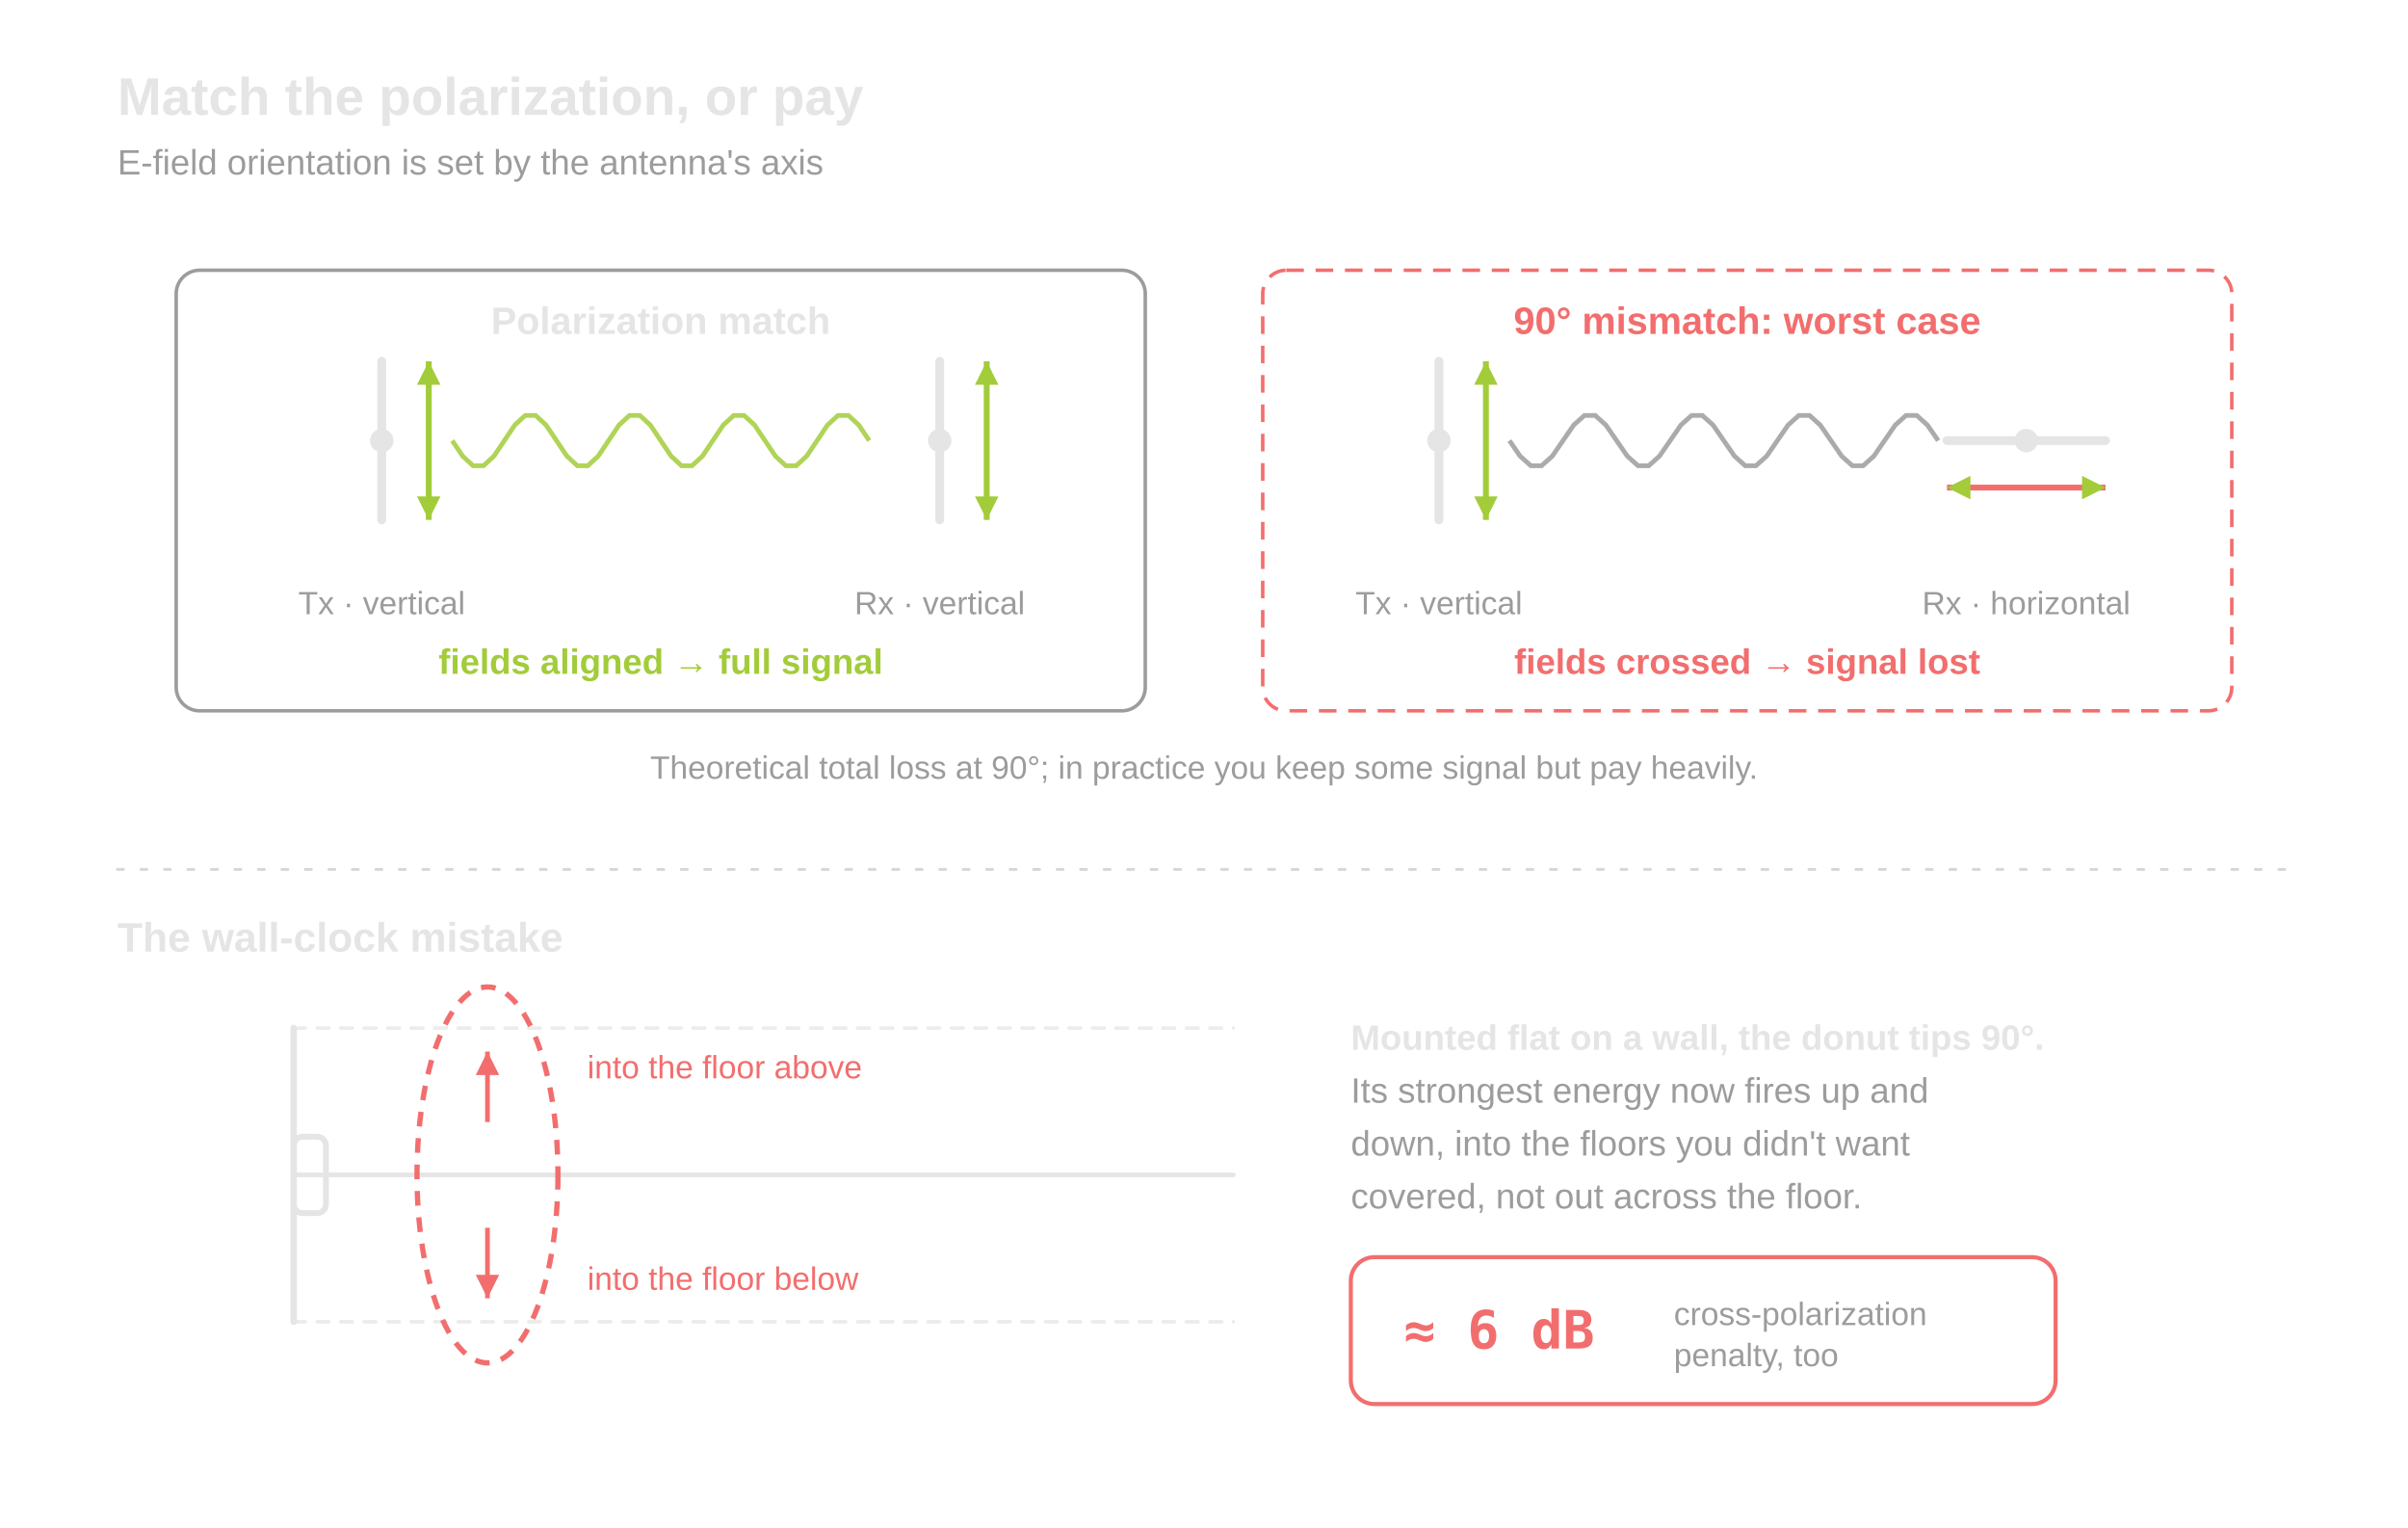
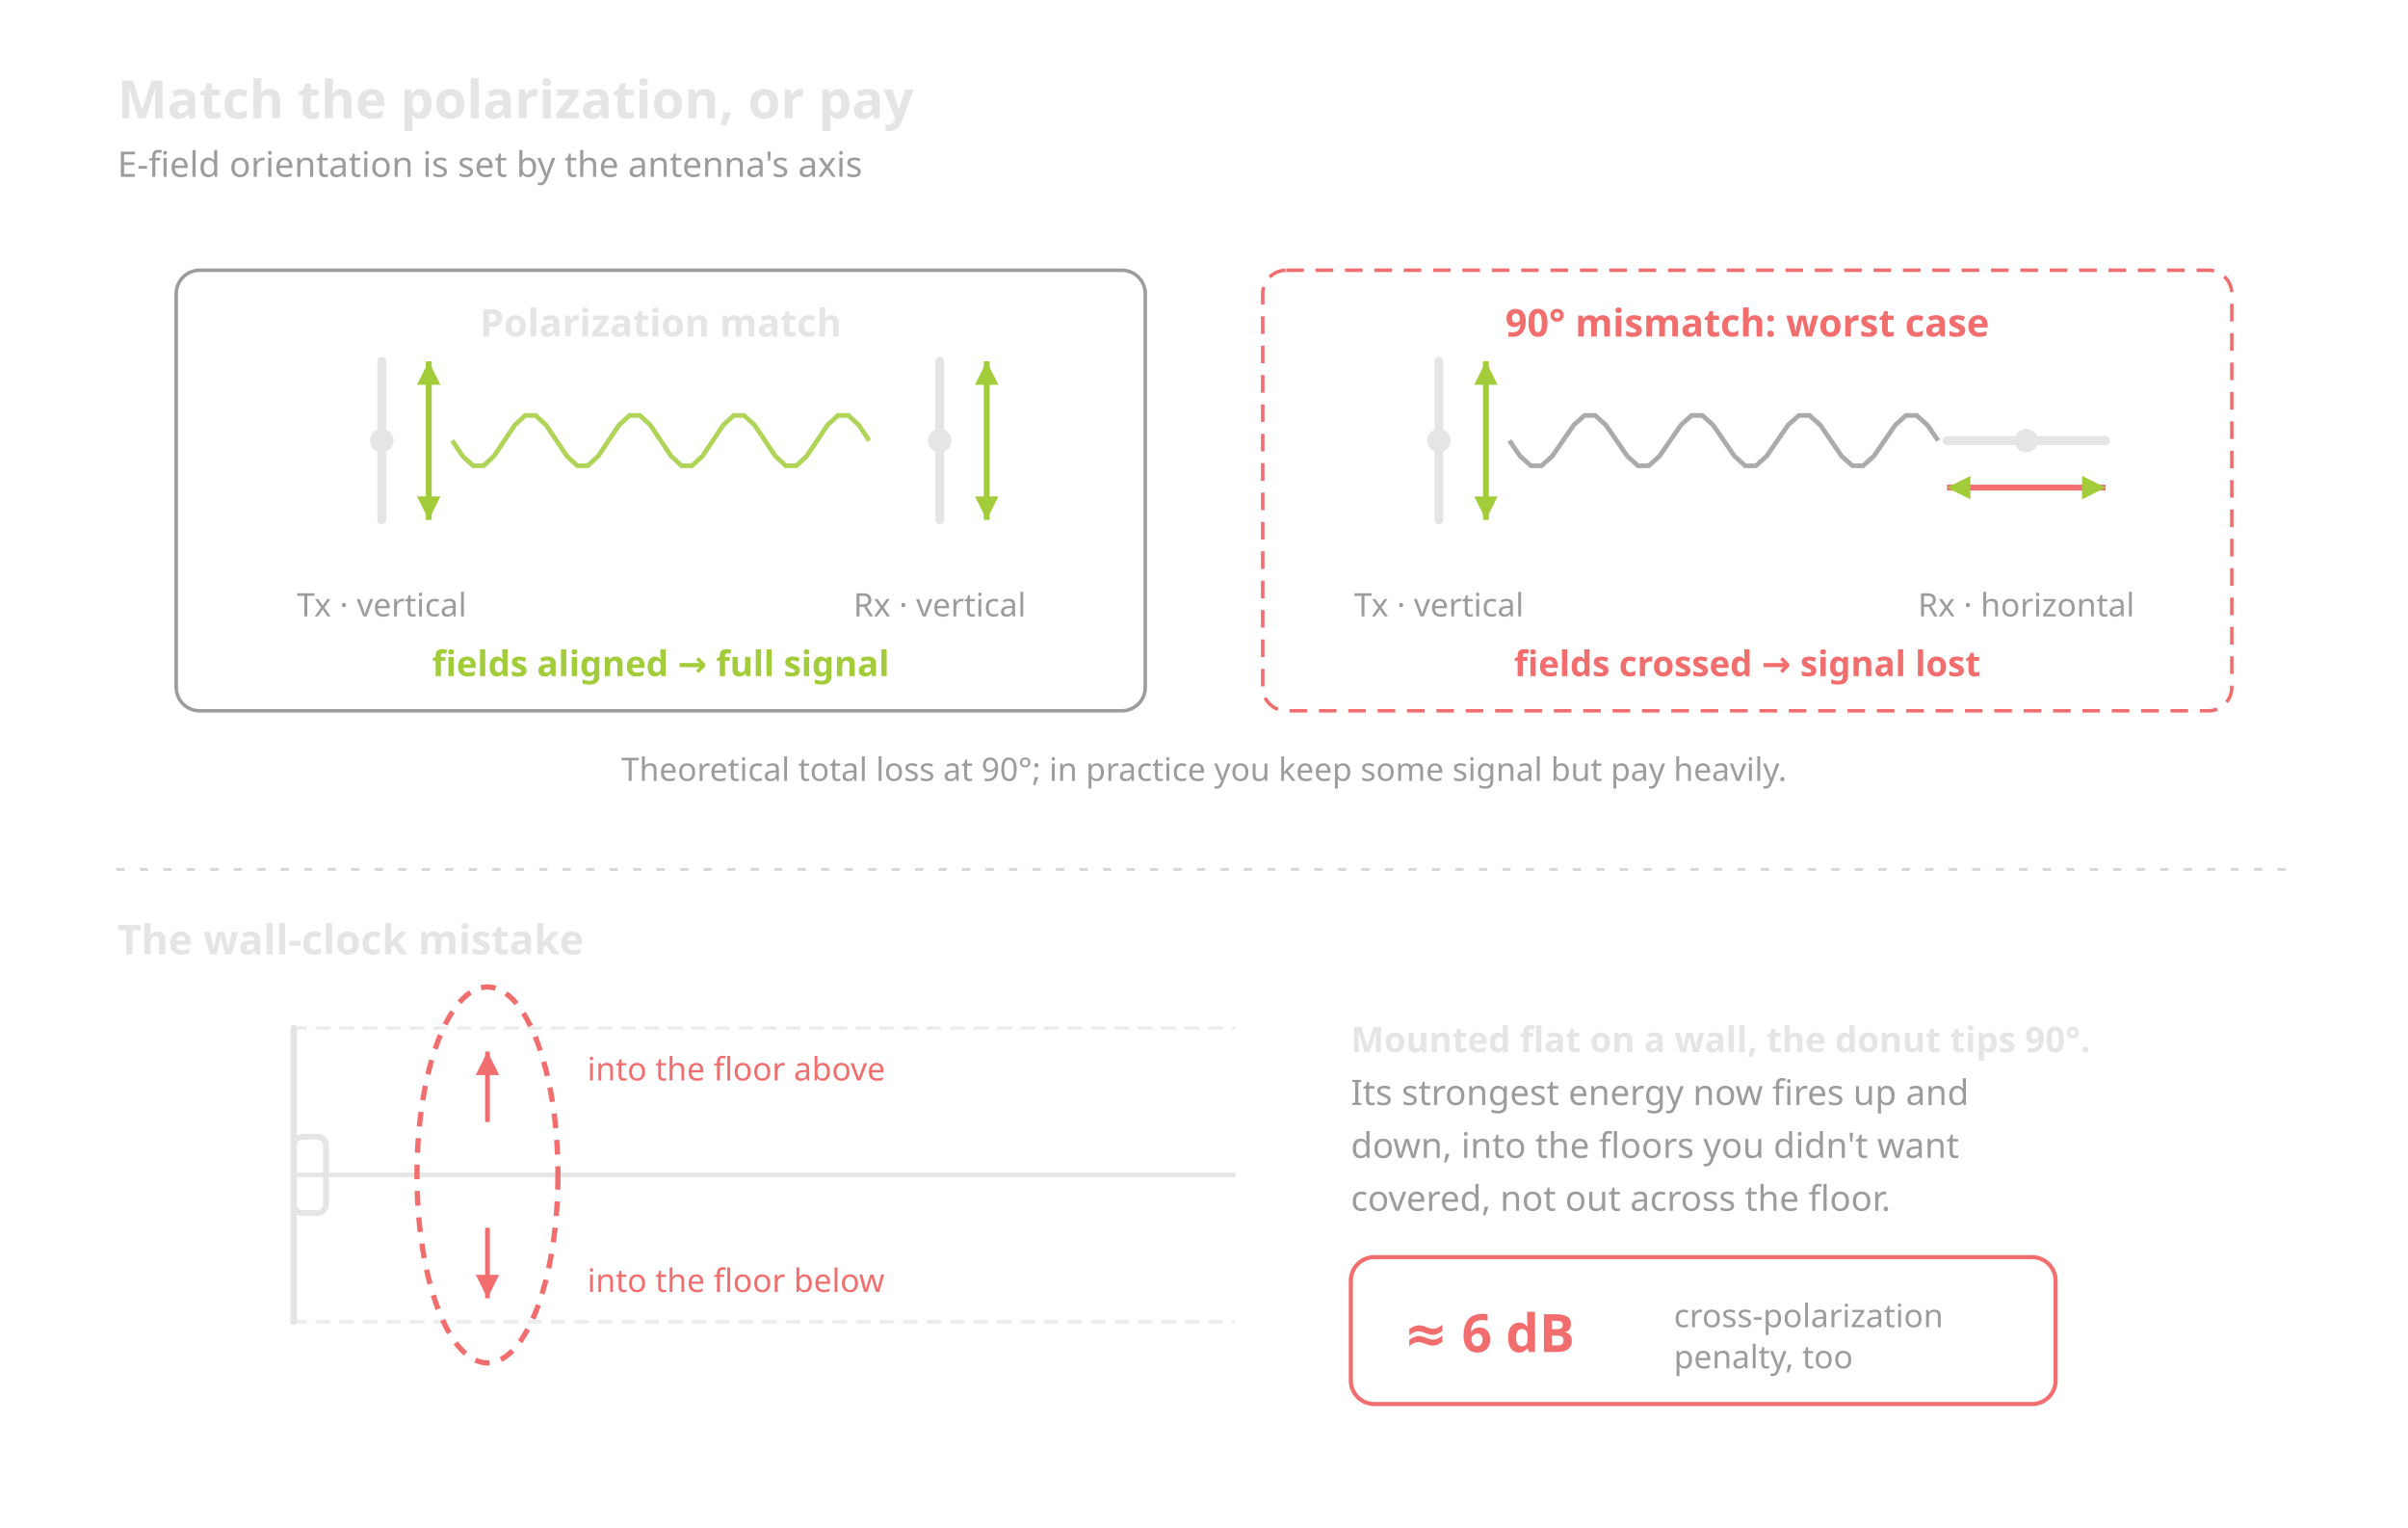
<svg xmlns="http://www.w3.org/2000/svg" viewBox="0 0 820 520" width="820" height="520" role="img" aria-label="Polarization: matched vertical-to-vertical antennas pass full signal; a 90-degree mismatch (vertical to horizontal) is the worst case with crossed fields; and a wall-clock-mounted AP tips the donut so its strongest energy fires into the floors above and below with a roughly 6 dB cross-polarization penalty">
  <defs>
  </defs>
-   <text x="40" y="34" font-family="'IBM Plex Sans','Helvetica Neue',Arial,sans-serif" font-size="18" fill="#E5E5E5" text-anchor="start" font-weight="700" letter-spacing="0" dominant-baseline="middle">Match the polarization, or pay</text>
-   <text x="40" y="56" font-family="'IBM Plex Sans','Helvetica Neue',Arial,sans-serif" font-size="12" fill="#9C9C9C" text-anchor="start" font-weight="400" letter-spacing="0" dominant-baseline="middle">E-field orientation is set by the antenna's axis</text>
+   <text x="40" y="40.3" font-family="IBM Plex Sans" font-size="18" fill="#E5E5E5" text-anchor="start" font-weight="700" letter-spacing="0">Match the polarization, or pay</text>
+   <text x="40" y="60.2" font-family="IBM Plex Sans" font-size="12" fill="#9C9C9C" text-anchor="start" font-weight="400" letter-spacing="0">E-field orientation is set by the antenna's axis</text>
  <rect x="60" y="92" width="330" height="150" rx="8" stroke="#9C9C9C" stroke-width="1.2" fill="none" />
-   <text x="225" y="110" font-family="'IBM Plex Sans','Helvetica Neue',Arial,sans-serif" font-size="13" fill="#E5E5E5" text-anchor="middle" font-weight="600" letter-spacing="0" dominant-baseline="middle">Polarization match</text>
+   <text x="225" y="114.55" font-family="IBM Plex Sans" font-size="13" fill="#E5E5E5" text-anchor="middle" font-weight="600" letter-spacing="0">Polarization match</text>
  <line x1="130" y1="177" x2="130" y2="123" stroke="#E5E5E5" stroke-width="3" stroke-linecap="round" opacity="1" />
  <circle cx="130" cy="150" r="3" stroke="#E5E5E5" stroke-width="2" fill="#E5E5E5" opacity="1" />
  <line x1="146" y1="177" x2="146" y2="123" stroke="#A2CC3A" stroke-width="2" />
  <line x1="320" y1="177" x2="320" y2="123" stroke="#E5E5E5" stroke-width="3" stroke-linecap="round" opacity="1" />
  <circle cx="320" cy="150" r="3" stroke="#E5E5E5" stroke-width="2" fill="#E5E5E5" opacity="1" />
  <line x1="336" y1="177" x2="336" y2="123" stroke="#A2CC3A" stroke-width="2" />
  <path d="M154 150 L154 150 L157.55 155.29 L161.1 158.56 L164.65 158.56 L168.2 155.29 L171.75 150 L175.3 144.71 L178.85 141.44 L182.4 141.44 L185.95 144.71 L189.5 150 L193.05 155.29 L196.6 158.56 L200.15 158.56 L203.7 155.29 L207.25 150 L210.8 144.71 L214.35 141.44 L217.9 141.44 L221.45 144.71 L225 150 L228.55 155.29 L232.1 158.56 L235.65 158.56 L239.2 155.29 L242.75 150 L246.3 144.71 L249.85 141.44 L253.4 141.44 L256.95 144.71 L260.5 150 L264.05 155.29 L267.6 158.56 L271.15 158.56 L274.7 155.29 L278.25 150 L281.8 144.71 L285.35 141.44 L288.9 141.44 L292.45 144.71 L296 150" stroke="#A2CC3A" stroke-width="1.6" fill="none" opacity="0.85" />
-   <text x="130" y="206" font-family="'IBM Plex Sans','Helvetica Neue',Arial,sans-serif" font-size="11" fill="#9C9C9C" text-anchor="middle" font-weight="400" letter-spacing="0" dominant-baseline="middle">Tx · vertical</text>
-   <text x="320" y="206" font-family="'IBM Plex Sans','Helvetica Neue',Arial,sans-serif" font-size="11" fill="#9C9C9C" text-anchor="middle" font-weight="400" letter-spacing="0" dominant-baseline="middle">Rx · vertical</text>
-   <text x="225" y="226" font-family="'IBM Plex Sans','Helvetica Neue',Arial,sans-serif" font-size="12" fill="#A2CC3A" text-anchor="middle" font-weight="600" letter-spacing="0" dominant-baseline="middle">fields aligned → full signal</text>
+   <text x="130" y="209.85" font-family="IBM Plex Sans" font-size="11" fill="#9C9C9C" text-anchor="middle" font-weight="400" letter-spacing="0">Tx · vertical</text>
+   <text x="320" y="209.85" font-family="IBM Plex Sans" font-size="11" fill="#9C9C9C" text-anchor="middle" font-weight="400" letter-spacing="0">Rx · vertical</text>
+   <text x="225" y="230.2" font-family="IBM Plex Sans" font-size="12" fill="#A2CC3A" text-anchor="middle" font-weight="600" letter-spacing="0">fields aligned → full signal</text>
  <rect x="430" y="92" width="330" height="150" rx="8" stroke="#F26E6E" stroke-width="1.2" fill="none" stroke-dasharray="6 4" />
-   <text x="595" y="110" font-family="'IBM Plex Sans','Helvetica Neue',Arial,sans-serif" font-size="13" fill="#F26E6E" text-anchor="middle" font-weight="600" letter-spacing="0" dominant-baseline="middle">90° mismatch: worst case</text>
+   <text x="595" y="114.55" font-family="IBM Plex Sans" font-size="13" fill="#F26E6E" text-anchor="middle" font-weight="600" letter-spacing="0">90° mismatch: worst case</text>
  <line x1="490" y1="177" x2="490" y2="123" stroke="#E5E5E5" stroke-width="3" stroke-linecap="round" opacity="1" />
  <circle cx="490" cy="150" r="3" stroke="#E5E5E5" stroke-width="2" fill="#E5E5E5" opacity="1" />
  <line x1="506" y1="177" x2="506" y2="123" stroke="#A2CC3A" stroke-width="2" />
  <line x1="663" y1="150" x2="717" y2="150" stroke="#E5E5E5" stroke-width="3" stroke-linecap="round" opacity="1" />
  <circle cx="690" cy="150" r="3" stroke="#E5E5E5" stroke-width="2" fill="#E5E5E5" opacity="1" />
  <line x1="663" y1="166" x2="717" y2="166" stroke="#F26E6E" stroke-width="2" />
  <path d="M514 150 L514 150 L517.65 155.29 L521.3 158.56 L524.95 158.56 L528.6 155.29 L532.25 150 L535.9 144.71 L539.55 141.44 L543.2 141.44 L546.85 144.71 L550.5 150 L554.15 155.29 L557.8 158.56 L561.45 158.56 L565.1 155.29 L568.75 150 L572.4 144.71 L576.05 141.44 L579.7 141.44 L583.35 144.71 L587 150 L590.65 155.29 L594.3 158.56 L597.95 158.56 L601.6 155.29 L605.25 150 L608.9 144.71 L612.55 141.44 L616.2 141.44 L619.85 144.71 L623.5 150 L627.15 155.29 L630.8 158.56 L634.45 158.56 L638.1 155.29 L641.75 150 L645.4 144.71 L649.05 141.44 L652.7 141.44 L656.35 144.71 L660 150" stroke="#9C9C9C" stroke-width="1.6" fill="none" opacity="0.85" />
-   <text x="490" y="206" font-family="'IBM Plex Sans','Helvetica Neue',Arial,sans-serif" font-size="11" fill="#9C9C9C" text-anchor="middle" font-weight="400" letter-spacing="0" dominant-baseline="middle">Tx · vertical</text>
-   <text x="690" y="206" font-family="'IBM Plex Sans','Helvetica Neue',Arial,sans-serif" font-size="11" fill="#9C9C9C" text-anchor="middle" font-weight="400" letter-spacing="0" dominant-baseline="middle">Rx · horizontal</text>
-   <text x="595" y="226" font-family="'IBM Plex Sans','Helvetica Neue',Arial,sans-serif" font-size="12" fill="#F26E6E" text-anchor="middle" font-weight="600" letter-spacing="0" dominant-baseline="middle">fields crossed → signal lost</text>
-   <text x="410" y="262" font-family="'IBM Plex Sans','Helvetica Neue',Arial,sans-serif" font-size="11" fill="#9C9C9C" text-anchor="middle" font-weight="400" letter-spacing="0" dominant-baseline="middle">Theoretical total loss at 90°; in practice you keep some signal but pay heavily.</text>
+   <text x="490" y="209.85" font-family="IBM Plex Sans" font-size="11" fill="#9C9C9C" text-anchor="middle" font-weight="400" letter-spacing="0">Tx · vertical</text>
+   <text x="690" y="209.85" font-family="IBM Plex Sans" font-size="11" fill="#9C9C9C" text-anchor="middle" font-weight="400" letter-spacing="0">Rx · horizontal</text>
+   <text x="595" y="230.2" font-family="IBM Plex Sans" font-size="12" fill="#F26E6E" text-anchor="middle" font-weight="600" letter-spacing="0">fields crossed → signal lost</text>
+   <text x="410" y="265.85" font-family="IBM Plex Sans" font-size="11" fill="#9C9C9C" text-anchor="middle" font-weight="400" letter-spacing="0">Theoretical total loss at 90°; in practice you keep some signal but pay heavily.</text>
  <line x1="40" y1="296" x2="780" y2="296" stroke="#9C9C9C" stroke-width="1" stroke-linecap="round" stroke-dasharray="2 6" opacity="0.4" />
-   <text x="40" y="320" font-family="'IBM Plex Sans','Helvetica Neue',Arial,sans-serif" font-size="14" fill="#E5E5E5" text-anchor="start" font-weight="700" letter-spacing="0" dominant-baseline="middle">The wall-clock mistake</text>
+   <text x="40" y="324.9" font-family="IBM Plex Sans" font-size="14" fill="#E5E5E5" text-anchor="start" font-weight="700" letter-spacing="0">The wall-clock mistake</text>
  <line x1="100" y1="350" x2="420" y2="350" stroke="#E5E5E5" stroke-width="1.2" stroke-linecap="round" stroke-dasharray="4 4" opacity="0.75" />
  <line x1="100" y1="400" x2="420" y2="400" stroke="#E5E5E5" stroke-width="1.6" stroke-linecap="round" opacity="0.95" />
  <line x1="100" y1="450" x2="420" y2="450" stroke="#E5E5E5" stroke-width="1.2" stroke-linecap="round" stroke-dasharray="4 4" opacity="0.75" />
  <line x1="100" y1="350" x2="100" y2="450" stroke="#E5E5E5" stroke-width="2.2" stroke-linecap="round" opacity="1" />
  <rect x="100" y="387" width="11" height="26" rx="3" stroke="#E5E5E5" stroke-width="2" fill="none" />
  <ellipse cx="166" cy="400" rx="24" ry="64" stroke="#F26E6E" stroke-width="1.8" fill="none" stroke-dasharray="5 4" />
  <line x1="166" y1="382" x2="166" y2="358" stroke="#F26E6E" stroke-width="1.6" />
  <line x1="166" y1="418" x2="166" y2="442" stroke="#F26E6E" stroke-width="1.6" />
-   <text x="200" y="364" font-family="'IBM Plex Sans','Helvetica Neue',Arial,sans-serif" font-size="11" fill="#F26E6E" text-anchor="start" font-weight="400" letter-spacing="0" dominant-baseline="middle">into the floor above</text>
-   <text x="200" y="436" font-family="'IBM Plex Sans','Helvetica Neue',Arial,sans-serif" font-size="11" fill="#F26E6E" text-anchor="start" font-weight="400" letter-spacing="0" dominant-baseline="middle">into the floor below</text>
-   <text x="460" y="354" font-family="'IBM Plex Sans','Helvetica Neue',Arial,sans-serif" font-size="12" fill="#E5E5E5" text-anchor="start" font-weight="600" letter-spacing="0" dominant-baseline="middle">Mounted flat on a wall, the donut tips 90°.</text>
-   <text x="460" y="372" font-family="'IBM Plex Sans','Helvetica Neue',Arial,sans-serif" font-size="12" fill="#9C9C9C" text-anchor="start" font-weight="400" letter-spacing="0" dominant-baseline="middle">Its strongest energy now fires up and</text>
-   <text x="460" y="390" font-family="'IBM Plex Sans','Helvetica Neue',Arial,sans-serif" font-size="12" fill="#9C9C9C" text-anchor="start" font-weight="400" letter-spacing="0" dominant-baseline="middle">down, into the floors you didn't want</text>
-   <text x="460" y="408" font-family="'IBM Plex Sans','Helvetica Neue',Arial,sans-serif" font-size="12" fill="#9C9C9C" text-anchor="start" font-weight="400" letter-spacing="0" dominant-baseline="middle">covered, not out across the floor.</text>
+   <text x="200" y="367.85" font-family="IBM Plex Sans" font-size="11" fill="#F26E6E" text-anchor="start" font-weight="400" letter-spacing="0">into the floor above</text>
+   <text x="200" y="439.85" font-family="IBM Plex Sans" font-size="11" fill="#F26E6E" text-anchor="start" font-weight="400" letter-spacing="0">into the floor below</text>
+   <text x="460" y="358.2" font-family="IBM Plex Sans" font-size="12" fill="#E5E5E5" text-anchor="start" font-weight="600" letter-spacing="0">Mounted flat on a wall, the donut tips 90°.</text>
+   <text x="460" y="376.2" font-family="IBM Plex Sans" font-size="12" fill="#9C9C9C" text-anchor="start" font-weight="400" letter-spacing="0">Its strongest energy now fires up and</text>
+   <text x="460" y="394.2" font-family="IBM Plex Sans" font-size="12" fill="#9C9C9C" text-anchor="start" font-weight="400" letter-spacing="0">down, into the floors you didn't want</text>
+   <text x="460" y="412.2" font-family="IBM Plex Sans" font-size="12" fill="#9C9C9C" text-anchor="start" font-weight="400" letter-spacing="0">covered, not out across the floor.</text>
  <rect x="460" y="428" width="240" height="50" rx="8" stroke="#F26E6E" stroke-width="1.4" fill="none" />
-   <text x="478" y="454" font-family="'DM Mono','IBM Plex Mono',ui-monospace,monospace" font-size="18" fill="#F26E6E" text-anchor="start" font-weight="700" letter-spacing="0" dominant-baseline="middle">≈ 6 dB</text>
-   <text x="570" y="448" font-family="'IBM Plex Sans','Helvetica Neue',Arial,sans-serif" font-size="11" fill="#9C9C9C" text-anchor="start" font-weight="400" letter-spacing="0" dominant-baseline="middle">cross-polarization</text>
-   <text x="570" y="462" font-family="'IBM Plex Sans','Helvetica Neue',Arial,sans-serif" font-size="11" fill="#9C9C9C" text-anchor="start" font-weight="400" letter-spacing="0" dominant-baseline="middle">penalty, too</text>
+   <text x="478" y="460.3" font-family="DM Mono" font-size="18" fill="#F26E6E" text-anchor="start" font-weight="700" letter-spacing="0">≈ 6 dB</text>
+   <text x="570" y="451.85" font-family="IBM Plex Sans" font-size="11" fill="#9C9C9C" text-anchor="start" font-weight="400" letter-spacing="0">cross-polarization</text>
+   <text x="570" y="465.85" font-family="IBM Plex Sans" font-size="11" fill="#9C9C9C" text-anchor="start" font-weight="400" letter-spacing="0">penalty, too</text>
  <path d="M146.00 123.00 L150.00 131.00 L142.00 131.00 Z" fill="#A2CC3A" />
  <path d="M146.00 177.00 L142.00 169.00 L150.00 169.00 Z" fill="#A2CC3A" />
  <path d="M336.00 123.00 L340.00 131.00 L332.00 131.00 Z" fill="#A2CC3A" />
  <path d="M336.00 177.00 L332.00 169.00 L340.00 169.00 Z" fill="#A2CC3A" />
  <path d="M506.00 123.00 L510.00 131.00 L502.00 131.00 Z" fill="#A2CC3A" />
  <path d="M506.00 177.00 L502.00 169.00 L510.00 169.00 Z" fill="#A2CC3A" />
  <path d="M717.00 166.00 L709.00 170.00 L709.00 162.00 Z" fill="#A2CC3A" />
  <path d="M663.00 166.00 L671.00 162.00 L671.00 170.00 Z" fill="#A2CC3A" />
  <path d="M166.00 358.00 L170.00 366.00 L162.00 366.00 Z" fill="#F26E6E" />
  <path d="M166.00 442.00 L162.00 434.00 L170.00 434.00 Z" fill="#F26E6E" />
</svg>
